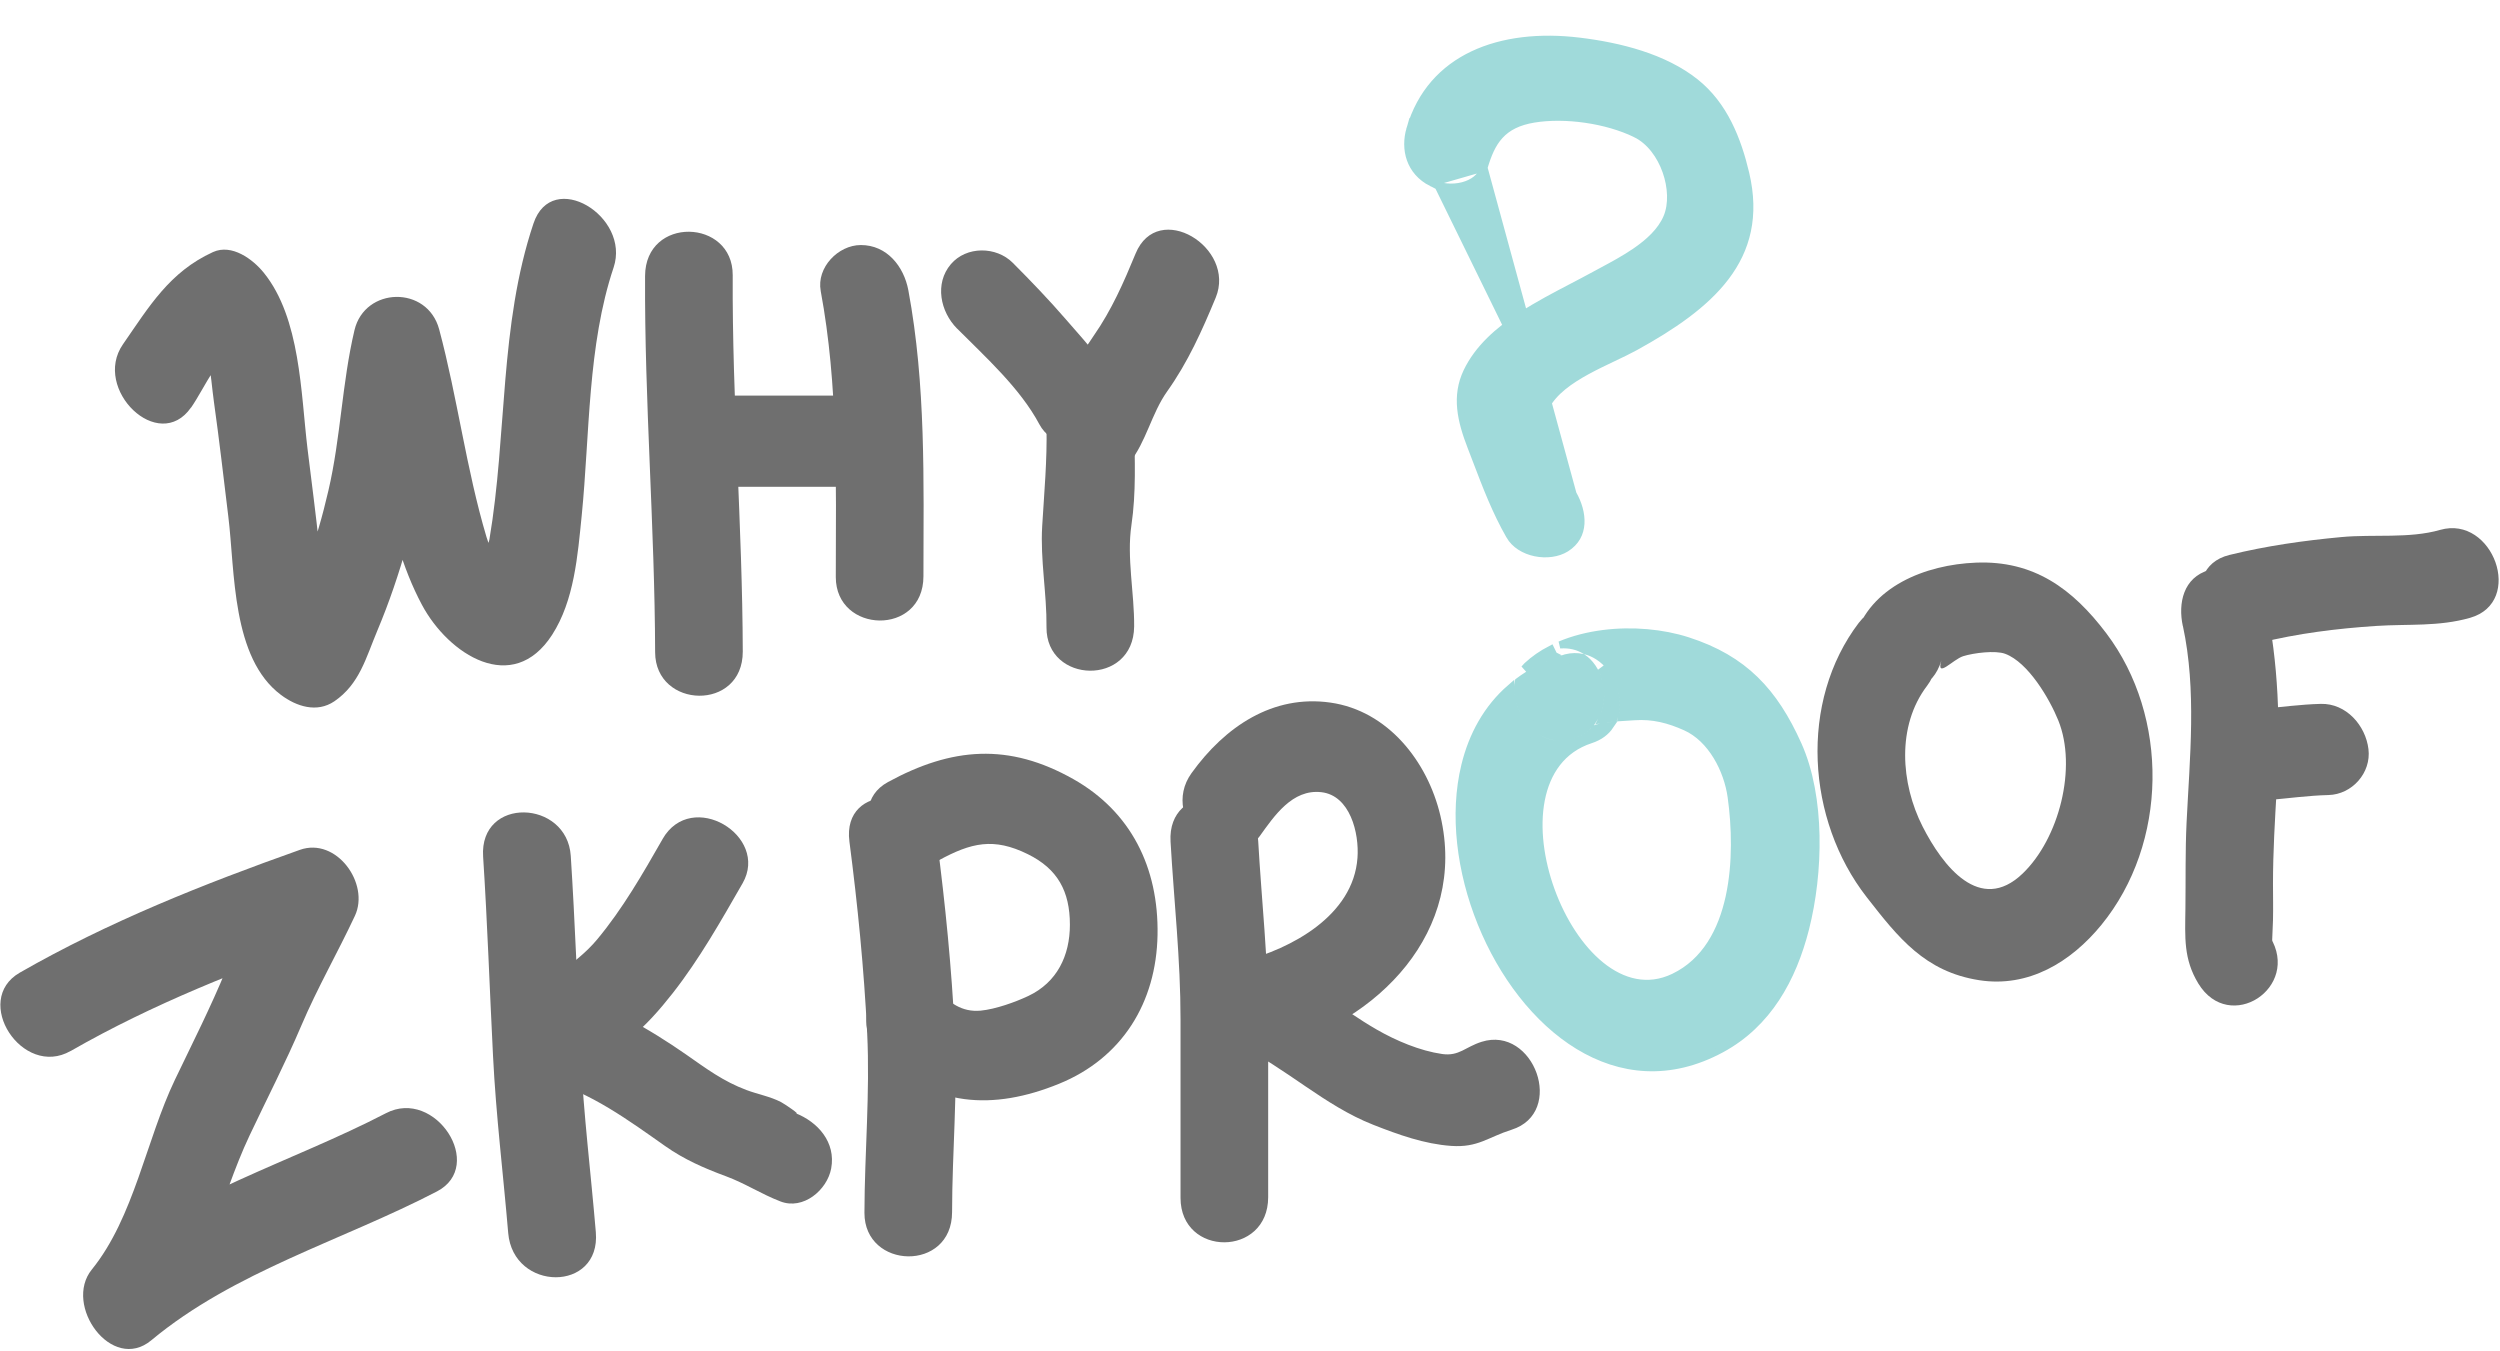
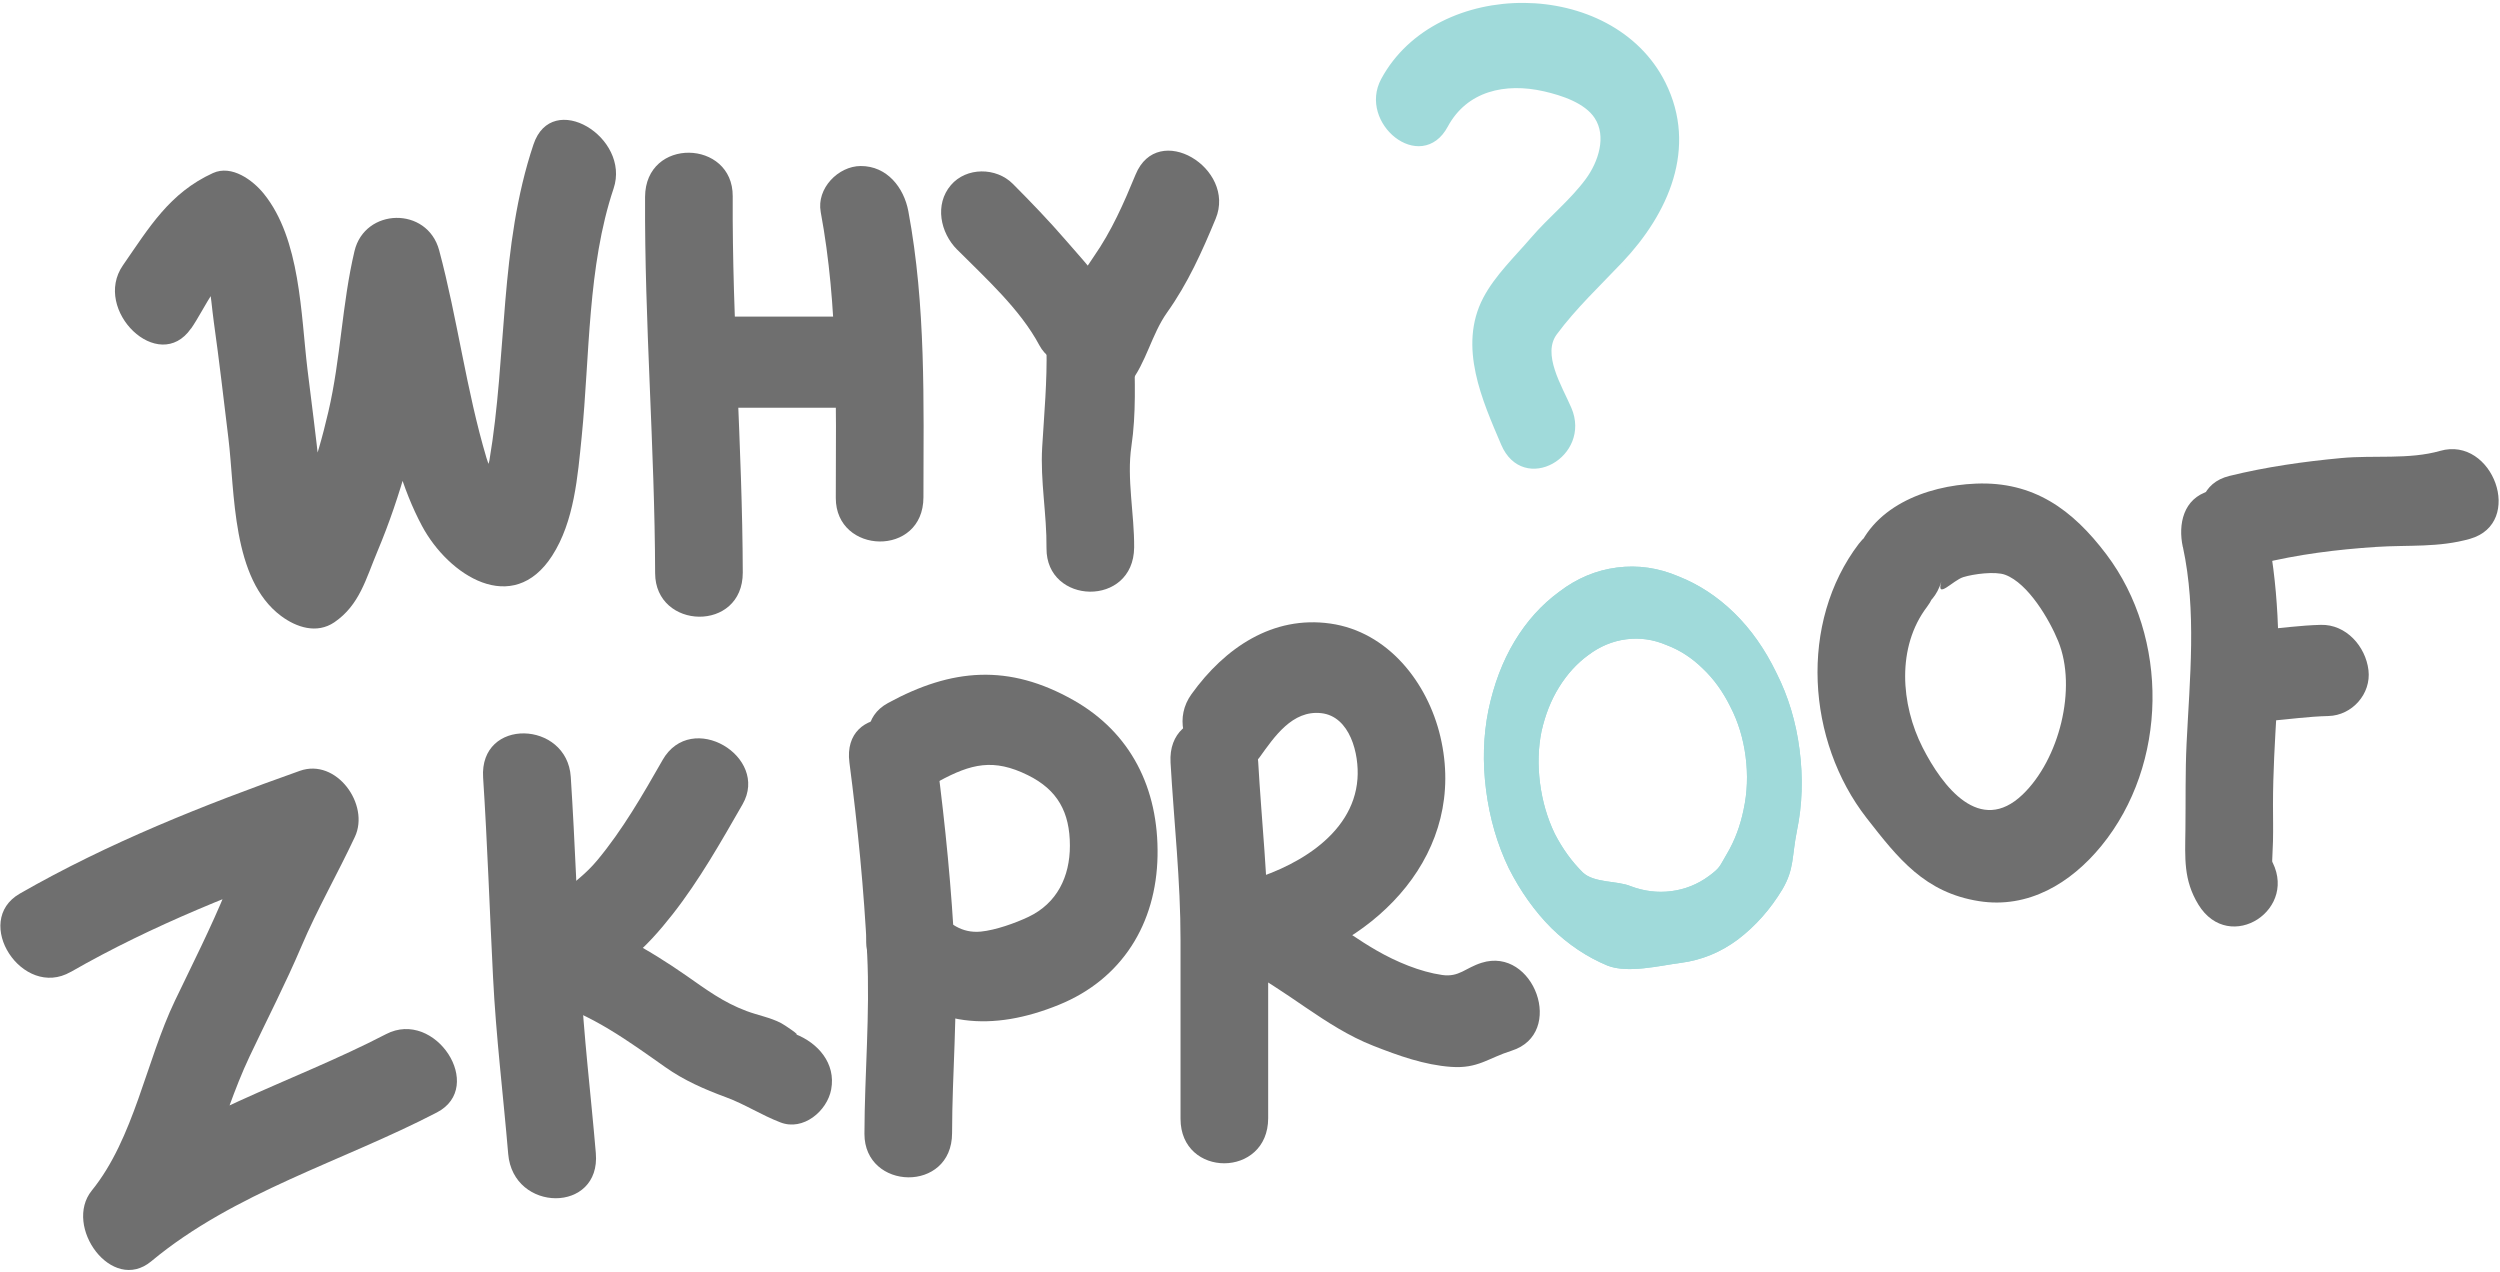
- <svg xmlns="http://www.w3.org/2000/svg" width="348" height="188" viewBox="0 0 348 188" fill="none">
-   <path d="M26.604 56.73C28.483 54.02 30.674 48.78 33.824 47.34L26.744 44.46C29.183 47.48 29.253 52.19 29.773 55.9C30.523 61.23 31.134 66.58 31.784 71.92C32.724 79.57 32.224 91.59 39.123 96.74C41.254 98.33 44.103 99.28 46.544 97.62C50.063 95.21 50.934 91.56 52.523 87.79C54.184 83.84 55.544 79.82 56.694 75.69C59.133 66.94 59.334 57.9 61.413 49.1L49.623 49.21C52.654 60.52 53.173 73.8 58.743 84.21C62.444 91.12 71.364 96.87 76.853 88.37C79.944 83.58 80.413 77.3 80.974 71.76C82.103 60.48 81.773 48.09 85.413 37.24C87.803 30.11 76.844 23.41 74.263 31.1C69.493 45.32 70.603 60.48 68.124 75.1C67.974 76 66.234 80.26 66.484 80.92C66.564 80.76 66.694 80.64 66.874 80.58C70.493 81.71 71.484 81.41 69.864 79.66C69.243 77.98 68.243 76.52 67.713 74.73C64.903 65.29 63.684 55.37 61.133 45.85C59.483 39.69 50.773 39.92 49.343 45.96C47.603 53.32 47.434 60.92 45.714 68.29C44.904 71.77 43.944 75.23 42.654 78.57C42.053 80.12 41.353 81.64 40.714 83.17C40.283 84.19 39.864 85.22 39.434 86.24C38.803 88.09 38.803 88.24 39.453 86.7L46.873 87.58C44.574 85.86 44.743 78.96 44.453 76.19C43.974 71.6 43.364 67.02 42.803 62.44C41.873 54.73 41.834 44.29 36.724 37.97C35.224 36.11 32.273 33.89 29.643 35.09C23.593 37.86 20.773 42.65 17.113 47.93C12.803 54.14 22.084 63.22 26.593 56.72L26.604 56.73Z" fill="#6F6F6F" />
-   <path d="M89.794 38.41C89.704 55.89 91.144 73.32 91.194 90.79C91.214 98.69 103.414 99.07 103.394 90.69C103.344 73.22 101.904 55.78 101.994 38.31C102.034 30.41 89.834 30.04 89.794 38.41Z" fill="#6F6F6F" />
-   <path d="M114.243 40.51C116.693 53.67 116.363 67 116.343 80.32C116.333 88.22 128.533 88.6 128.543 80.22C128.563 66.9 128.893 53.57 126.443 40.41C125.823 37.09 123.463 34.1 119.813 34.11C116.673 34.12 113.643 37.24 114.243 40.5V40.51Z" fill="#6F6F6F" />
-   <path d="M102.714 67.76H119.474C127.624 67.76 126.014 55.07 118.404 55.07H101.644C93.493 55.07 95.103 67.76 102.714 67.76Z" fill="#6F6F6F" />
-   <path d="M133.234 45.74C137.214 49.74 142.004 54.04 144.684 59.07C146.224 61.97 150.504 63.04 153.214 61.28C156.294 59.28 156.214 55.48 154.674 52.59C153.134 49.7 150.564 47 148.374 44.46C146.024 41.74 143.524 39.14 140.984 36.59C138.674 34.27 134.524 34.24 132.364 36.77C130.064 39.47 130.894 43.39 133.224 45.74H133.234Z" fill="#6F6F6F" />
-   <path d="M158.074 35.3C156.414 39.33 154.744 43.14 152.254 46.72C151.094 48.39 150.074 50.1 149.204 51.94C148.724 52.96 148.374 54.83 147.734 55.63C142.974 61.57 152.244 70.62 157.214 64.42C159.564 61.49 160.274 57.58 162.464 54.49C165.354 50.43 167.324 46.03 169.224 41.44C172.114 34.43 161.174 27.76 158.074 35.3Z" fill="#6F6F6F" />
-   <path d="M145.673 59.37C145.773 64.13 145.353 68.52 145.073 73.24C144.793 77.96 145.723 82.6 145.673 87.31C145.603 95.21 157.793 95.58 157.873 87.21C157.913 82.57 156.823 77.64 157.493 73.11C158.163 68.58 157.963 63.97 157.873 59.27C157.713 51.38 145.503 50.98 145.673 59.37Z" fill="#6F6F6F" />
-   <path d="M9.84 146.3C21.29 139.73 33.5 134.95 45.91 130.54L38.25 121.35C36.09 125.97 33.45 130.18 31.49 134.95C29.34 140.18 26.79 145.21 24.35 150.3C20.33 158.69 18.67 169.45 12.78 176.72C8.77 181.67 15.56 191.14 21.06 186.57C32.57 176.98 47.67 172.69 60.82 165.85C67.66 162.29 60.59 151.39 53.74 154.95C40.58 161.79 25.49 166.08 13.98 175.67L22.26 185.52C28.69 177.59 30.45 167.14 34.74 158.06C37.15 152.95 39.75 147.93 41.96 142.73C44.17 137.53 46.99 132.64 49.4 127.49C51.51 123 46.83 116.49 41.74 118.3C28.34 123.06 15.12 128.3 2.76 135.39C-3.95 139.24 3.12 150.15 9.84 146.29V146.3Z" fill="#6F6F6F" />
-   <path d="M67.25 119.24C67.85 128.5 68.16 137.75 68.63 147C69.04 155.26 70.05 163.42 70.74 171.62C71.43 179.82 83.65 179.92 82.94 171.52C82.23 163.12 81.24 155.17 80.83 146.9C80.37 137.65 80.05 128.39 79.45 119.14C78.94 111.28 66.71 110.83 67.25 119.24Z" fill="#6F6F6F" />
-   <path d="M92.22 116.82C89.46 121.64 86.7 126.47 83.14 130.75C80.03 134.49 75.72 136.38 72.49 139.94C69.26 143.5 71.9 149.43 76.2 150.48C82.04 151.91 87.74 156.12 92.6 159.54C95.24 161.4 98.01 162.61 101.04 163.73C103.72 164.72 105.96 166.21 108.64 167.24C111.81 168.47 115.14 165.66 115.7 162.65C116.38 159 113.84 156.16 110.7 154.94C111.7 155.33 109.07 153.58 108.72 153.41C107.22 152.63 105.5 152.33 103.93 151.74C100.66 150.52 98.32 148.75 95.48 146.77C90.45 143.27 84.23 139.64 78.26 138.18L81.97 148.72C83.51 147.02 85.78 146.07 87.57 144.64C89.87 142.8 91.84 140.55 93.65 138.24C97.37 133.49 100.37 128.17 103.37 122.95C107.15 116.35 96.25 109.75 92.22 116.81V116.82Z" fill="#6F6F6F" />
-   <path d="M118.24 117.15C119.39 126 120.27 134.88 120.71 143.79C121.12 152.21 120.35 160.43 120.33 168.83C120.32 176.73 132.52 177.11 132.53 168.73C132.54 160.35 133.32 152.12 132.91 143.69C132.47 134.78 131.59 125.9 130.44 117.05C129.43 109.29 117.15 108.79 118.24 117.15Z" fill="#6F6F6F" />
-   <path d="M130.67 119.76C135.19 117.3 138.31 116.55 143.07 118.9C147.22 120.94 148.93 124.07 148.93 128.72C148.93 133.03 147.14 136.74 143.16 138.63C141.33 139.5 138.57 140.48 136.52 140.68C133.83 140.93 132.11 139.53 130.32 137.67C124.47 131.62 116.97 141.04 122.57 146.82C129.68 154.17 138.29 154.58 147.4 150.87C156.21 147.29 160.96 139.55 161.13 130.14C161.3 120.73 157.39 112.97 149.44 108.47C140.41 103.36 132.49 104.02 123.61 108.86C116.82 112.55 123.9 123.46 130.69 119.76H130.67Z" fill="#6F6F6F" />
-   <path d="M162.94 117.15C163.42 125.47 164.34 133.6 164.33 141.95C164.32 150.3 164.33 158.48 164.33 166.74C164.33 175 176.53 175.02 176.53 166.64C176.53 158.26 176.52 150.11 176.53 141.85C176.54 133.59 175.61 125.37 175.14 117.05C174.69 109.18 162.46 108.74 162.94 117.15Z" fill="#6F6F6F" />
-   <path d="M175.34 116.41C177.38 113.57 179.89 109.83 183.91 110.27C187.93 110.71 189.22 115.96 188.96 119.43C188.37 127.45 179.79 132.06 172.89 133.83C167.49 135.21 167.89 143.32 172.45 145.5C179.03 148.65 184.34 153.9 191.18 156.58C194.64 157.94 198.27 159.25 202.01 159.51C205.75 159.77 207.11 158.3 210.41 157.26C217.98 154.87 213.52 142.72 206.24 145.02C203.98 145.73 203.11 147.05 200.76 146.72C197.66 146.28 194.32 144.86 191.63 143.31C186.81 140.54 182.53 136.81 177.5 134.4L177.06 146.07C191.81 142.31 204.29 129.65 200.5 113.54C198.72 105.98 193.19 98.94 185.19 97.8C177.19 96.66 170.52 101.14 165.86 107.62C161.2 114.1 170.72 122.85 175.34 116.41Z" fill="#6F6F6F" />
-   <path d="M217.974 91.566C218.799 91.362 219.577 91.363 220.292 91.522C220.548 91.693 220.784 91.887 221.002 92.102C221.988 93.075 222.599 94.482 222.754 95.969C222.908 97.455 222.602 98.978 221.809 100.177C221.809 100.177 221.809 100.177 221.809 100.177L217.637 91.675L217.974 91.566ZM220.69 90.59C219.711 89.983 218.52 89.665 217.149 89.769C219.007 88.984 221.053 88.466 223.161 88.196C227.219 87.675 231.455 88.075 234.907 89.186L234.907 89.186C238.864 90.456 241.879 92.239 244.315 94.61C246.754 96.983 248.635 99.966 250.294 103.665C253.58 110.993 253.29 121.507 251.335 129.237C249.554 136.263 246.083 142.532 239.622 146.03C232.414 149.931 225.535 149.137 219.715 145.593C213.87 142.035 209.081 135.691 206.172 128.501C203.263 121.312 202.259 113.338 203.914 106.554C204.942 102.336 206.997 98.575 210.273 95.733C210.25 96.991 210.588 98.29 211.163 99.436C212.379 101.859 214.794 103.882 217.559 103.536L217.996 103.487L217.996 103.487L218.001 103.486C219.798 103.263 221.168 102.49 222.123 101.408C222.16 101.391 222.207 101.372 222.265 101.351C222.414 101.299 222.61 101.248 222.847 101.2C223.221 101.125 223.668 101.062 224.143 101.01C223.571 101.863 222.685 102.562 221.415 102.974L221.415 102.974C217.416 104.275 215.281 107.486 214.536 111.365C213.794 115.228 214.415 119.793 215.934 123.966C217.452 128.138 219.89 131.981 222.849 134.374C225.821 136.778 229.369 137.747 232.986 136.011C237.413 133.886 239.68 129.566 240.707 124.855C241.735 120.141 241.545 114.95 240.985 110.921L240.49 110.99L240.985 110.921C240.462 107.158 238.232 102.821 234.635 101.204L234.635 101.204C232.336 100.172 230.091 99.573 227.494 99.761L227.49 99.761C227.347 99.773 227.115 99.787 226.825 99.803C226.518 99.821 226.146 99.843 225.747 99.87C226.151 98.415 226.027 96.812 225.514 95.36C224.944 93.747 223.879 92.275 222.45 91.361C221.91 91.016 221.32 90.751 220.69 90.59ZM212.571 92.665C213.541 91.762 214.658 90.997 215.88 90.364L215.981 90.57L216.224 91.066L216.084 91.111L216.14 91.139C214.7 91.684 213.381 92.338 212.18 93.088C212.298 92.94 212.428 92.799 212.571 92.665ZM221.11 101.023C220.333 101.778 219.27 102.32 217.881 102.493L217.443 102.543L217.443 102.543L217.438 102.544C215.263 102.817 213.175 101.215 212.057 98.987C211.376 97.63 211.107 96.147 211.372 94.849C212.905 93.707 214.67 92.746 216.684 92.004L221.11 101.023ZM224.439 99.975C223.935 100.023 223.429 100.083 222.979 100.159C223.663 98.852 223.9 97.327 223.748 95.866C223.644 94.86 223.354 93.87 222.884 92.988C223.628 93.726 224.209 94.669 224.571 95.693C225.073 97.112 225.138 98.646 224.673 99.953C224.595 99.96 224.517 99.967 224.439 99.975Z" fill="#A0DADA" stroke="#A0DADA" />
-   <path d="M258.77 86.66C250.38 97.68 251.48 114.15 259.84 124.88C264.26 130.55 267.95 135.25 275.48 136.44C282.34 137.52 288.25 133.95 292.5 128.76C301.81 117.38 301.96 99.76 293.21 88.17C288.5 81.93 283.08 77.99 275.04 78.32C268.07 78.6 260.27 81.62 258.17 88.8C256.07 95.98 267.92 99.85 270.24 91.93C269.47 94.55 271.84 91.79 273.28 91.34C274.72 90.89 277.75 90.5 279.12 91.01C282.34 92.21 285.29 97.27 286.51 100.27C289.17 106.83 286.63 116.73 281.55 121.6C275.61 127.29 270.41 120.53 267.62 115.04C264.59 109.07 263.98 101.07 268.25 95.46C272.85 89.42 263.58 80.35 258.77 86.67V86.66Z" fill="#6F6F6F" />
-   <path d="M303.86 87.14C305.79 96.09 304.81 105.49 304.37 114.52C304.18 118.51 304.26 122.49 304.21 126.48C304.16 130.47 303.93 133.49 306.01 136.91C310.34 143.99 320.32 137.49 316 130.43C316.3 131.89 316.4 132.01 316.29 130.79C316.33 129.89 316.37 128.99 316.4 128.09C316.44 126.4 316.4 124.7 316.4 123.01C316.4 118.55 316.67 114.14 316.93 109.68C317.44 101.04 317.19 92.27 315.36 83.79C314.66 80.54 310.56 78.48 307.52 79.35C303.92 80.37 303.16 83.97 303.85 87.15L303.86 87.14Z" fill="#6F6F6F" />
-   <path d="M314.5 89.49C319.85 88.17 325.28 87.49 330.78 87.13C335.26 86.84 339.46 87.25 343.84 86C351.47 83.81 347.01 71.66 339.67 73.76C335.36 75 330.39 74.34 325.92 74.76C320.67 75.25 315.45 75.99 310.33 77.25C302.63 79.15 307.1 91.31 314.5 89.49Z" fill="#6F6F6F" />
-   <path d="M315.74 111.37C318.54 111.13 321.31 110.74 324.12 110.67C327.4 110.59 330.09 107.59 329.69 104.28C329.29 100.97 326.58 97.89 323.06 97.98C320.25 98.05 317.47 98.44 314.68 98.68C311.42 98.96 308.69 101.62 309.11 105.07C309.5 108.19 312.24 111.67 315.74 111.37Z" fill="#6F6F6F" />
-   <path d="M206.565 23.351L206.566 23.35C207.089 21.563 207.708 20.036 208.776 18.87C209.858 17.689 211.354 16.925 213.533 16.567C217.83 15.859 223.634 16.663 227.681 18.638L227.681 18.639C229.69 19.62 231.142 21.657 231.911 23.835C232.68 26.01 232.807 28.438 232.034 30.263L232.034 30.263C231.218 32.188 229.506 33.737 227.632 35.02C226.12 36.054 224.449 36.95 222.975 37.739C222.618 37.931 222.273 38.116 221.944 38.295C220.936 38.848 219.892 39.393 218.834 39.946C216.47 41.181 214.037 42.452 211.783 43.919C208.531 46.035 205.742 48.506 204.196 51.737C202.563 55.164 203.357 58.557 204.775 62.211L204.775 62.212C205.023 62.854 205.266 63.492 205.508 64.125C206.876 67.715 208.192 71.166 210.136 74.57L210.136 74.571C210.838 75.805 212.19 76.626 213.713 76.941C215.236 77.257 216.844 77.048 218 76.325C219.379 75.456 219.974 74.23 220.059 72.897C220.145 71.541 219.702 70.056 218.955 68.745L206.565 23.351ZM206.565 23.351C206.195 24.625 205.062 25.481 203.618 25.854C202.174 26.226 200.521 26.082 199.281 25.448M206.565 23.351L199.281 25.448M215.211 56.559L215.212 56.559C216.29 54.505 218.52 52.95 220.857 51.669C222.036 51.023 223.267 50.434 224.429 49.881L224.571 49.814C225.685 49.283 226.726 48.788 227.612 48.3L227.612 48.3C232.759 45.465 237.316 42.392 240.23 38.541C243.122 34.719 244.415 30.106 242.989 24.111L242.989 24.11C241.883 19.45 240.017 14.634 236.001 11.441L236.001 11.441C231.636 7.969 225.474 6.424 219.87 5.74L219.87 5.74C214.366 5.067 209.191 5.632 205.037 7.6C200.898 9.56 197.751 12.922 196.283 17.908L215.211 56.559ZM215.211 56.559C215.155 56.667 215.111 56.738 215.082 56.782M215.211 56.559L215.082 56.782M215.839 60.878C215.76 60.661 215.616 60.377 215.446 60.041C215.358 59.868 215.263 59.681 215.167 59.482C215.034 59.208 214.903 58.921 214.808 58.652C214.717 58.396 214.637 58.101 214.653 57.829M215.839 60.878L214.653 57.827C214.653 57.827 214.653 57.828 214.653 57.829M215.839 60.878C216.072 61.519 216.292 62.172 216.515 62.832C217.184 64.813 217.871 66.849 218.955 68.744L215.839 60.878ZM214.653 57.829C214.658 57.727 214.662 57.639 214.666 57.564C214.672 57.434 214.676 57.343 214.681 57.288C214.683 57.264 214.687 57.225 214.696 57.185L214.697 57.184C214.703 57.157 214.725 57.054 214.806 56.956C214.884 56.86 214.983 56.806 215.082 56.782M214.653 57.829L215.082 56.782M199.281 25.448C196.218 23.883 195.443 20.768 196.283 17.908L199.281 25.448ZM215.081 57.752C215.082 57.752 215.083 57.752 215.085 57.753C215.07 57.749 215.066 57.747 215.078 57.751L215.081 57.752Z" fill="#A0DADA" stroke="#A0DADA" />
+ <svg xmlns="http://www.w3.org/2000/svg" width="348" height="177" viewBox="0 0 348 177" fill="none">
+   <path d="M26.604 45.73C28.483 43.02 30.674 37.78 33.824 36.34L26.744 33.46C29.183 36.48 29.253 41.19 29.773 44.9C30.523 50.23 31.134 55.58 31.784 60.92C32.724 68.57 32.224 80.59 39.123 85.74C41.254 87.33 44.103 88.28 46.544 86.62C50.063 84.21 50.934 80.56 52.523 76.79C54.184 72.84 55.544 68.82 56.694 64.69C59.133 55.94 59.334 46.9 61.413 38.1L49.623 38.21C52.654 49.52 53.173 62.8 58.743 73.21C62.444 80.12 71.364 85.87 76.853 77.37C79.944 72.58 80.413 66.3 80.974 60.76C82.103 49.48 81.773 37.09 85.413 26.24C87.803 19.11 76.844 12.41 74.263 20.1C69.493 34.32 70.603 49.48 68.124 64.1C67.974 65 66.234 69.26 66.484 69.92C66.564 69.76 66.694 69.64 66.874 69.58C70.493 70.71 71.484 70.41 69.864 68.66C69.243 66.98 68.243 65.52 67.713 63.73C64.903 54.29 63.684 44.37 61.133 34.85C59.483 28.69 50.773 28.92 49.343 34.96C47.603 42.32 47.434 49.92 45.714 57.29C44.904 60.77 43.944 64.23 42.654 67.57C42.053 69.12 41.353 70.64 40.714 72.17C40.283 73.19 39.864 74.22 39.434 75.24C38.803 77.09 38.803 77.24 39.453 75.7L46.873 76.58C44.574 74.86 44.743 67.96 44.453 65.19C43.974 60.6 43.364 56.02 42.803 51.44C41.873 43.73 41.834 33.29 36.724 26.97C35.224 25.11 32.273 22.89 29.643 24.09C23.593 26.86 20.773 31.65 17.113 36.93C12.803 43.14 22.084 52.22 26.593 45.72L26.604 45.73Z" fill="#6F6F6F" />
+   <path d="M89.794 27.41C89.704 44.89 91.144 62.32 91.194 79.79C91.214 87.69 103.414 88.07 103.394 79.69C103.344 62.22 101.904 44.78 101.994 27.31C102.034 19.41 89.834 19.04 89.794 27.41Z" fill="#6F6F6F" />
+   <path d="M114.243 29.51C116.693 42.67 116.363 56 116.343 69.32C116.333 77.22 128.533 77.6 128.543 69.22C128.563 55.9 128.893 42.57 126.443 29.41C125.823 26.09 123.463 23.1 119.813 23.11C116.673 23.12 113.643 26.24 114.243 29.5V29.51Z" fill="#6F6F6F" />
+   <path d="M102.714 56.76H119.474C127.624 56.76 126.014 44.07 118.404 44.07H101.644C93.493 44.07 95.103 56.76 102.714 56.76Z" fill="#6F6F6F" />
+   <path d="M133.234 34.74C137.214 38.74 142.004 43.04 144.684 48.07C146.224 50.97 150.504 52.04 153.214 50.28C156.294 48.28 156.214 44.48 154.674 41.59C153.134 38.7 150.564 36 148.374 33.46C146.024 30.74 143.524 28.14 140.984 25.59C138.674 23.27 134.524 23.24 132.364 25.77C130.064 28.47 130.894 32.39 133.224 34.74H133.234Z" fill="#6F6F6F" />
+   <path d="M158.074 24.3C156.414 28.33 154.744 32.14 152.254 35.72C151.094 37.39 150.074 39.1 149.204 40.94C148.724 41.96 148.374 43.83 147.734 44.63C142.974 50.57 152.244 59.62 157.214 53.42C159.564 50.49 160.274 46.58 162.464 43.49C165.354 39.43 167.324 35.03 169.224 30.44C172.114 23.43 161.174 16.76 158.074 24.3Z" fill="#6F6F6F" />
+   <path d="M145.673 48.37C145.773 53.13 145.353 57.52 145.073 62.24C144.793 66.96 145.723 71.6 145.673 76.31C145.603 84.21 157.793 84.58 157.873 76.21C157.913 71.57 156.823 66.64 157.493 62.11C158.163 57.58 157.963 52.97 157.873 48.27C157.713 40.38 145.503 39.98 145.673 48.37Z" fill="#6F6F6F" />
+   <path d="M9.84 135.3C21.29 128.73 33.5 123.95 45.91 119.54L38.25 110.35C36.09 114.97 33.45 119.18 31.49 123.95C29.34 129.18 26.79 134.21 24.35 139.3C20.33 147.69 18.67 158.45 12.78 165.72C8.77 170.67 15.56 180.14 21.06 175.57C32.57 165.98 47.67 161.69 60.82 154.85C67.66 151.29 60.59 140.39 53.74 143.95C40.58 150.79 25.49 155.08 13.98 164.67L22.26 174.52C28.69 166.59 30.45 156.14 34.74 147.06C37.15 141.95 39.75 136.93 41.96 131.73C44.17 126.53 46.99 121.64 49.4 116.49C51.51 112 46.83 105.49 41.74 107.3C28.34 112.06 15.12 117.3 2.76 124.39C-3.95 128.24 3.12 139.15 9.84 135.29V135.3Z" fill="#6F6F6F" />
+   <path d="M67.25 108.24C67.85 117.5 68.16 126.75 68.63 136C69.04 144.26 70.05 152.42 70.74 160.62C71.43 168.82 83.65 168.92 82.94 160.52C82.23 152.12 81.24 144.17 80.83 135.9C80.37 126.65 80.05 117.39 79.45 108.14C78.94 100.28 66.71 99.83 67.25 108.24Z" fill="#6F6F6F" />
+   <path d="M92.22 105.82C89.46 110.64 86.7 115.47 83.14 119.75C80.03 123.49 75.72 125.38 72.49 128.94C69.26 132.5 71.9 138.43 76.2 139.48C82.04 140.91 87.74 145.12 92.6 148.54C95.24 150.4 98.01 151.61 101.04 152.73C103.72 153.72 105.96 155.21 108.64 156.24C111.81 157.47 115.14 154.66 115.7 151.65C116.38 148 113.84 145.16 110.7 143.94C111.7 144.33 109.07 142.58 108.72 142.41C107.22 141.63 105.5 141.33 103.93 140.74C100.66 139.52 98.32 137.75 95.48 135.77C90.45 132.27 84.23 128.64 78.26 127.18L81.97 137.72C83.51 136.02 85.78 135.07 87.57 133.64C89.87 131.8 91.84 129.55 93.65 127.24C97.37 122.49 100.37 117.17 103.37 111.95C107.15 105.35 96.25 98.75 92.22 105.81V105.82Z" fill="#6F6F6F" />
+   <path d="M118.24 106.15C119.39 115 120.27 123.88 120.71 132.79C121.12 141.21 120.35 149.43 120.33 157.83C120.32 165.73 132.52 166.11 132.53 157.73C132.54 149.35 133.32 141.12 132.91 132.69C132.47 123.78 131.59 114.9 130.44 106.05C129.43 98.29 117.15 97.79 118.24 106.15Z" fill="#6F6F6F" />
+   <path d="M130.67 108.76C135.19 106.3 138.31 105.55 143.07 107.9C147.22 109.94 148.93 113.07 148.93 117.72C148.93 122.03 147.14 125.74 143.16 127.63C141.33 128.5 138.57 129.48 136.52 129.68C133.83 129.93 132.11 128.53 130.32 126.67C124.47 120.62 116.97 130.04 122.57 135.82C129.68 143.17 138.29 143.58 147.4 139.87C156.21 136.29 160.96 128.55 161.13 119.14C161.3 109.73 157.39 101.97 149.44 97.47C140.41 92.36 132.49 93.02 123.61 97.86C116.82 101.55 123.9 112.46 130.69 108.76H130.67Z" fill="#6F6F6F" />
+   <path d="M162.94 106.15C163.42 114.47 164.34 122.6 164.33 130.95C164.32 139.3 164.33 147.48 164.33 155.74C164.33 164 176.53 164.02 176.53 155.64C176.53 147.26 176.52 139.11 176.53 130.85C176.54 122.59 175.61 114.37 175.14 106.05C174.69 98.18 162.46 97.74 162.94 106.15Z" fill="#6F6F6F" />
+   <path d="M175.34 105.41C177.38 102.57 179.89 98.83 183.91 99.27C187.93 99.71 189.22 104.96 188.96 108.43C188.37 116.45 179.79 121.06 172.89 122.83C167.49 124.21 167.89 132.32 172.45 134.5C179.03 137.65 184.34 142.9 191.18 145.58C194.64 146.94 198.27 148.25 202.01 148.51C205.75 148.77 207.11 147.3 210.41 146.26C217.98 143.87 213.52 131.72 206.24 134.02C203.98 134.73 203.11 136.05 200.76 135.72C197.66 135.28 194.32 133.86 191.63 132.31C186.81 129.54 182.53 125.81 177.5 123.4L177.06 135.07C191.81 131.31 204.29 118.65 200.5 102.54C198.72 94.98 193.19 87.94 185.19 86.8C177.19 85.66 170.52 90.14 165.86 96.62C161.2 103.1 170.72 111.85 175.34 105.41Z" fill="#6F6F6F" />
+   <path d="M225.085 79C227.99 78.625 230.842 79.036 233.644 80.232C236.487 81.354 239.073 83.052 241.402 85.323C243.731 87.595 245.695 90.388 247.293 93.702C248.933 96.943 250.002 100.495 250.5 104.357C251.007 108.285 250.882 112.058 250.127 115.676C249.414 119.22 249.786 120.923 248.118 123.778C246.441 126.567 244.375 128.898 241.919 130.772C239.504 132.573 236.844 133.66 233.94 134.035C231.036 134.41 226.599 135.532 223.756 134.41C220.905 133.221 218.315 131.49 215.985 129.218C213.647 126.879 211.659 124.09 210.019 120.849C208.421 117.535 207.368 113.914 206.861 109.985C206.363 106.123 206.471 102.42 207.185 98.875C207.94 95.258 209.156 92.055 210.832 89.266C212.509 86.478 214.58 84.18 217.045 82.373C219.501 80.499 222.181 79.375 225.085 79ZM226.374 88.988C224.471 89.233 222.708 89.969 221.084 91.193C219.502 92.345 218.142 93.841 217.005 95.68C215.909 97.445 215.102 99.479 214.584 101.78C214.117 104.074 214.046 106.486 214.372 109.016C214.699 111.547 215.383 113.895 216.427 116.062C217.511 118.156 218.812 119.952 220.328 121.448C221.895 122.939 225.157 122.577 226.989 123.356C228.861 124.062 230.749 124.292 232.652 124.047C234.555 123.802 236.297 123.103 237.879 121.951C239.503 120.726 239.295 120.694 240.383 118.862C241.47 117.029 242.247 114.966 242.715 112.672C243.224 110.304 243.315 107.856 242.989 105.325C242.663 102.795 241.957 100.483 240.873 98.389C239.838 96.288 238.567 94.523 237.059 93.093C235.542 91.596 233.848 90.495 231.975 89.789C230.144 89.009 228.276 88.743 226.374 88.988Z" fill="#A0DADA" />
+   <path d="M233.448 80.692L233.447 80.692L233.46 80.697C236.237 81.793 238.768 83.453 241.053 85.681C243.335 87.908 245.267 90.651 246.843 93.919L246.843 93.919L246.847 93.928C248.459 97.115 249.513 100.611 250.004 104.421C250.504 108.298 250.381 112.014 249.638 115.574L249.637 115.577C249.455 116.479 249.343 117.263 249.251 117.971C249.228 118.145 249.207 118.314 249.186 118.478C249.122 118.985 249.063 119.449 248.987 119.903C248.791 121.081 248.484 122.159 247.688 123.523C246.043 126.259 244.019 128.54 241.618 130.373C239.27 132.123 236.692 133.176 233.876 133.539C233.285 133.615 232.63 133.722 231.949 133.834C231.782 133.861 231.613 133.888 231.444 133.916C230.576 134.056 229.673 134.194 228.774 134.286C226.962 134.472 225.247 134.459 223.944 133.946C221.157 132.783 218.622 131.09 216.337 128.862C214.042 126.566 212.085 123.823 210.467 120.627C208.895 117.366 207.858 113.799 207.357 109.921C206.866 106.11 206.973 102.462 207.675 98.976C208.42 95.407 209.617 92.258 211.261 89.524C212.906 86.788 214.932 84.541 217.34 82.776L217.34 82.776L217.348 82.77C219.738 80.947 222.337 79.859 225.149 79.496C227.962 79.133 230.725 79.529 233.448 80.692ZM214.097 101.67L214.097 101.67L214.094 101.68C213.615 104.032 213.544 106.5 213.877 109.08C214.209 111.66 214.908 114.061 215.976 116.279L215.979 116.286L215.983 116.292C217.089 118.428 218.419 120.267 219.977 121.804L219.977 121.804L219.984 121.811C220.893 122.676 222.251 122.971 223.482 123.163C223.774 123.208 224.049 123.247 224.317 123.284C224.654 123.331 224.98 123.376 225.313 123.432C225.89 123.529 226.39 123.645 226.793 123.816L226.802 123.82L226.812 123.824C228.758 124.558 230.728 124.799 232.716 124.543C234.704 124.287 236.525 123.556 238.174 122.355L238.174 122.356L238.18 122.35C238.994 121.737 239.401 121.385 239.735 120.931C239.898 120.71 240.037 120.473 240.196 120.192C240.232 120.129 240.269 120.062 240.309 119.993C240.445 119.751 240.604 119.469 240.813 119.117C241.931 117.232 242.726 115.117 243.204 112.774C243.725 110.349 243.818 107.844 243.485 105.261C243.152 102.68 242.431 100.312 241.319 98.163C240.263 96.02 238.96 94.208 237.407 92.734C235.847 91.195 234.098 90.056 232.161 89.325C230.254 88.515 228.301 88.235 226.31 88.492C224.317 88.749 222.474 89.519 220.786 90.792C219.148 91.985 217.746 93.529 216.579 95.417C215.451 97.236 214.625 99.322 214.097 101.67Z" stroke="#A0DADA" />
+   <path d="M258.77 75.66C250.38 86.68 251.48 103.15 259.84 113.88C264.26 119.55 267.95 124.25 275.48 125.44C282.34 126.52 288.25 122.95 292.5 117.76C301.81 106.38 301.96 88.76 293.21 77.17C288.5 70.93 283.08 66.99 275.04 67.32C268.07 67.6 260.27 70.62 258.17 77.8C256.07 84.98 267.92 88.85 270.24 80.93C269.47 83.55 271.84 80.79 273.28 80.34C274.72 79.89 277.75 79.5 279.12 80.01C282.34 81.21 285.29 86.27 286.51 89.27C289.17 95.83 286.63 105.73 281.55 110.6C275.61 116.29 270.41 109.53 267.62 104.04C264.59 98.07 263.98 90.07 268.25 84.46C272.85 78.42 263.58 69.35 258.77 75.67V75.66Z" fill="#6F6F6F" />
+   <path d="M303.86 76.14C305.79 85.09 304.81 94.49 304.37 103.52C304.18 107.51 304.26 111.49 304.21 115.48C304.16 119.47 303.93 122.49 306.01 125.91C310.34 132.99 320.32 126.49 316 119.43C316.3 120.89 316.4 121.01 316.29 119.79C316.33 118.89 316.37 117.99 316.4 117.09C316.44 115.4 316.4 113.7 316.4 112.01C316.4 107.55 316.67 103.14 316.93 98.68C317.44 90.04 317.19 81.27 315.36 72.79C314.66 69.54 310.56 67.48 307.52 68.35C303.92 69.37 303.16 72.97 303.85 76.15L303.86 76.14Z" fill="#6F6F6F" />
+   <path d="M314.5 78.49C319.85 77.17 325.28 76.49 330.78 76.13C335.26 75.84 339.46 76.25 343.84 75C351.47 72.81 347.01 60.66 339.67 62.76C335.36 64 330.39 63.34 325.92 63.76C320.67 64.25 315.45 64.99 310.33 66.25C302.63 68.15 307.1 80.31 314.5 78.49Z" fill="#6F6F6F" />
+   <path d="M315.74 100.37C318.54 100.13 321.31 99.74 324.12 99.67C327.4 99.59 330.09 96.59 329.69 93.28C329.29 89.97 326.58 86.89 323.06 86.98C320.25 87.05 317.47 87.44 314.68 87.68C311.42 87.96 308.69 90.62 309.11 94.07C309.5 97.19 312.24 100.67 315.74 100.37Z" fill="#6F6F6F" />
+   <path d="M215.03 12.226C209.514 10.966 203.901 12.158 201.08 17.408L201.083 17.401C197.78 23.542 189.659 16.881 192.702 11.232C200.163 -2.633 224.229 -2.598 231.371 11.7C235.795 20.562 231.76 29.508 225.485 36.144C222.395 39.409 218.959 42.643 216.298 46.251C214.026 49.336 216.988 53.957 218.279 56.982C220.925 63.185 212.193 68.19 209.43 61.716C206.807 55.568 203.488 48.239 206.907 41.693C208.494 38.659 211.288 35.999 213.507 33.408C215.925 30.589 218.927 28.219 221.139 25.218C222.953 22.763 224.244 18.962 222.386 16.144C220.892 13.878 217.531 12.799 215.03 12.226Z" fill="#A0DADA" />
+   <path d="M209.43 61.716C206.807 55.568 203.488 48.239 206.907 41.693C208.494 38.659 211.288 35.999 213.507 33.408C215.925 30.589 218.927 28.219 221.139 25.218C222.953 22.763 224.244 18.962 222.386 16.144C220.892 13.878 217.531 12.799 215.03 12.226C209.514 10.966 203.901 12.158 201.08 17.408L201.083 17.401C197.78 23.542 189.659 16.881 192.702 11.232C200.163 -2.633 224.229 -2.598 231.371 11.7C235.795 20.562 231.76 29.508 225.485 36.144C222.395 39.409 218.959 42.643 216.298 46.251C214.026 49.336 216.988 53.957 218.279 56.982C220.925 63.185 212.193 68.19 209.43 61.716ZM209.43 61.716L209.217 61.215" stroke="#A0DADA" />
</svg>
